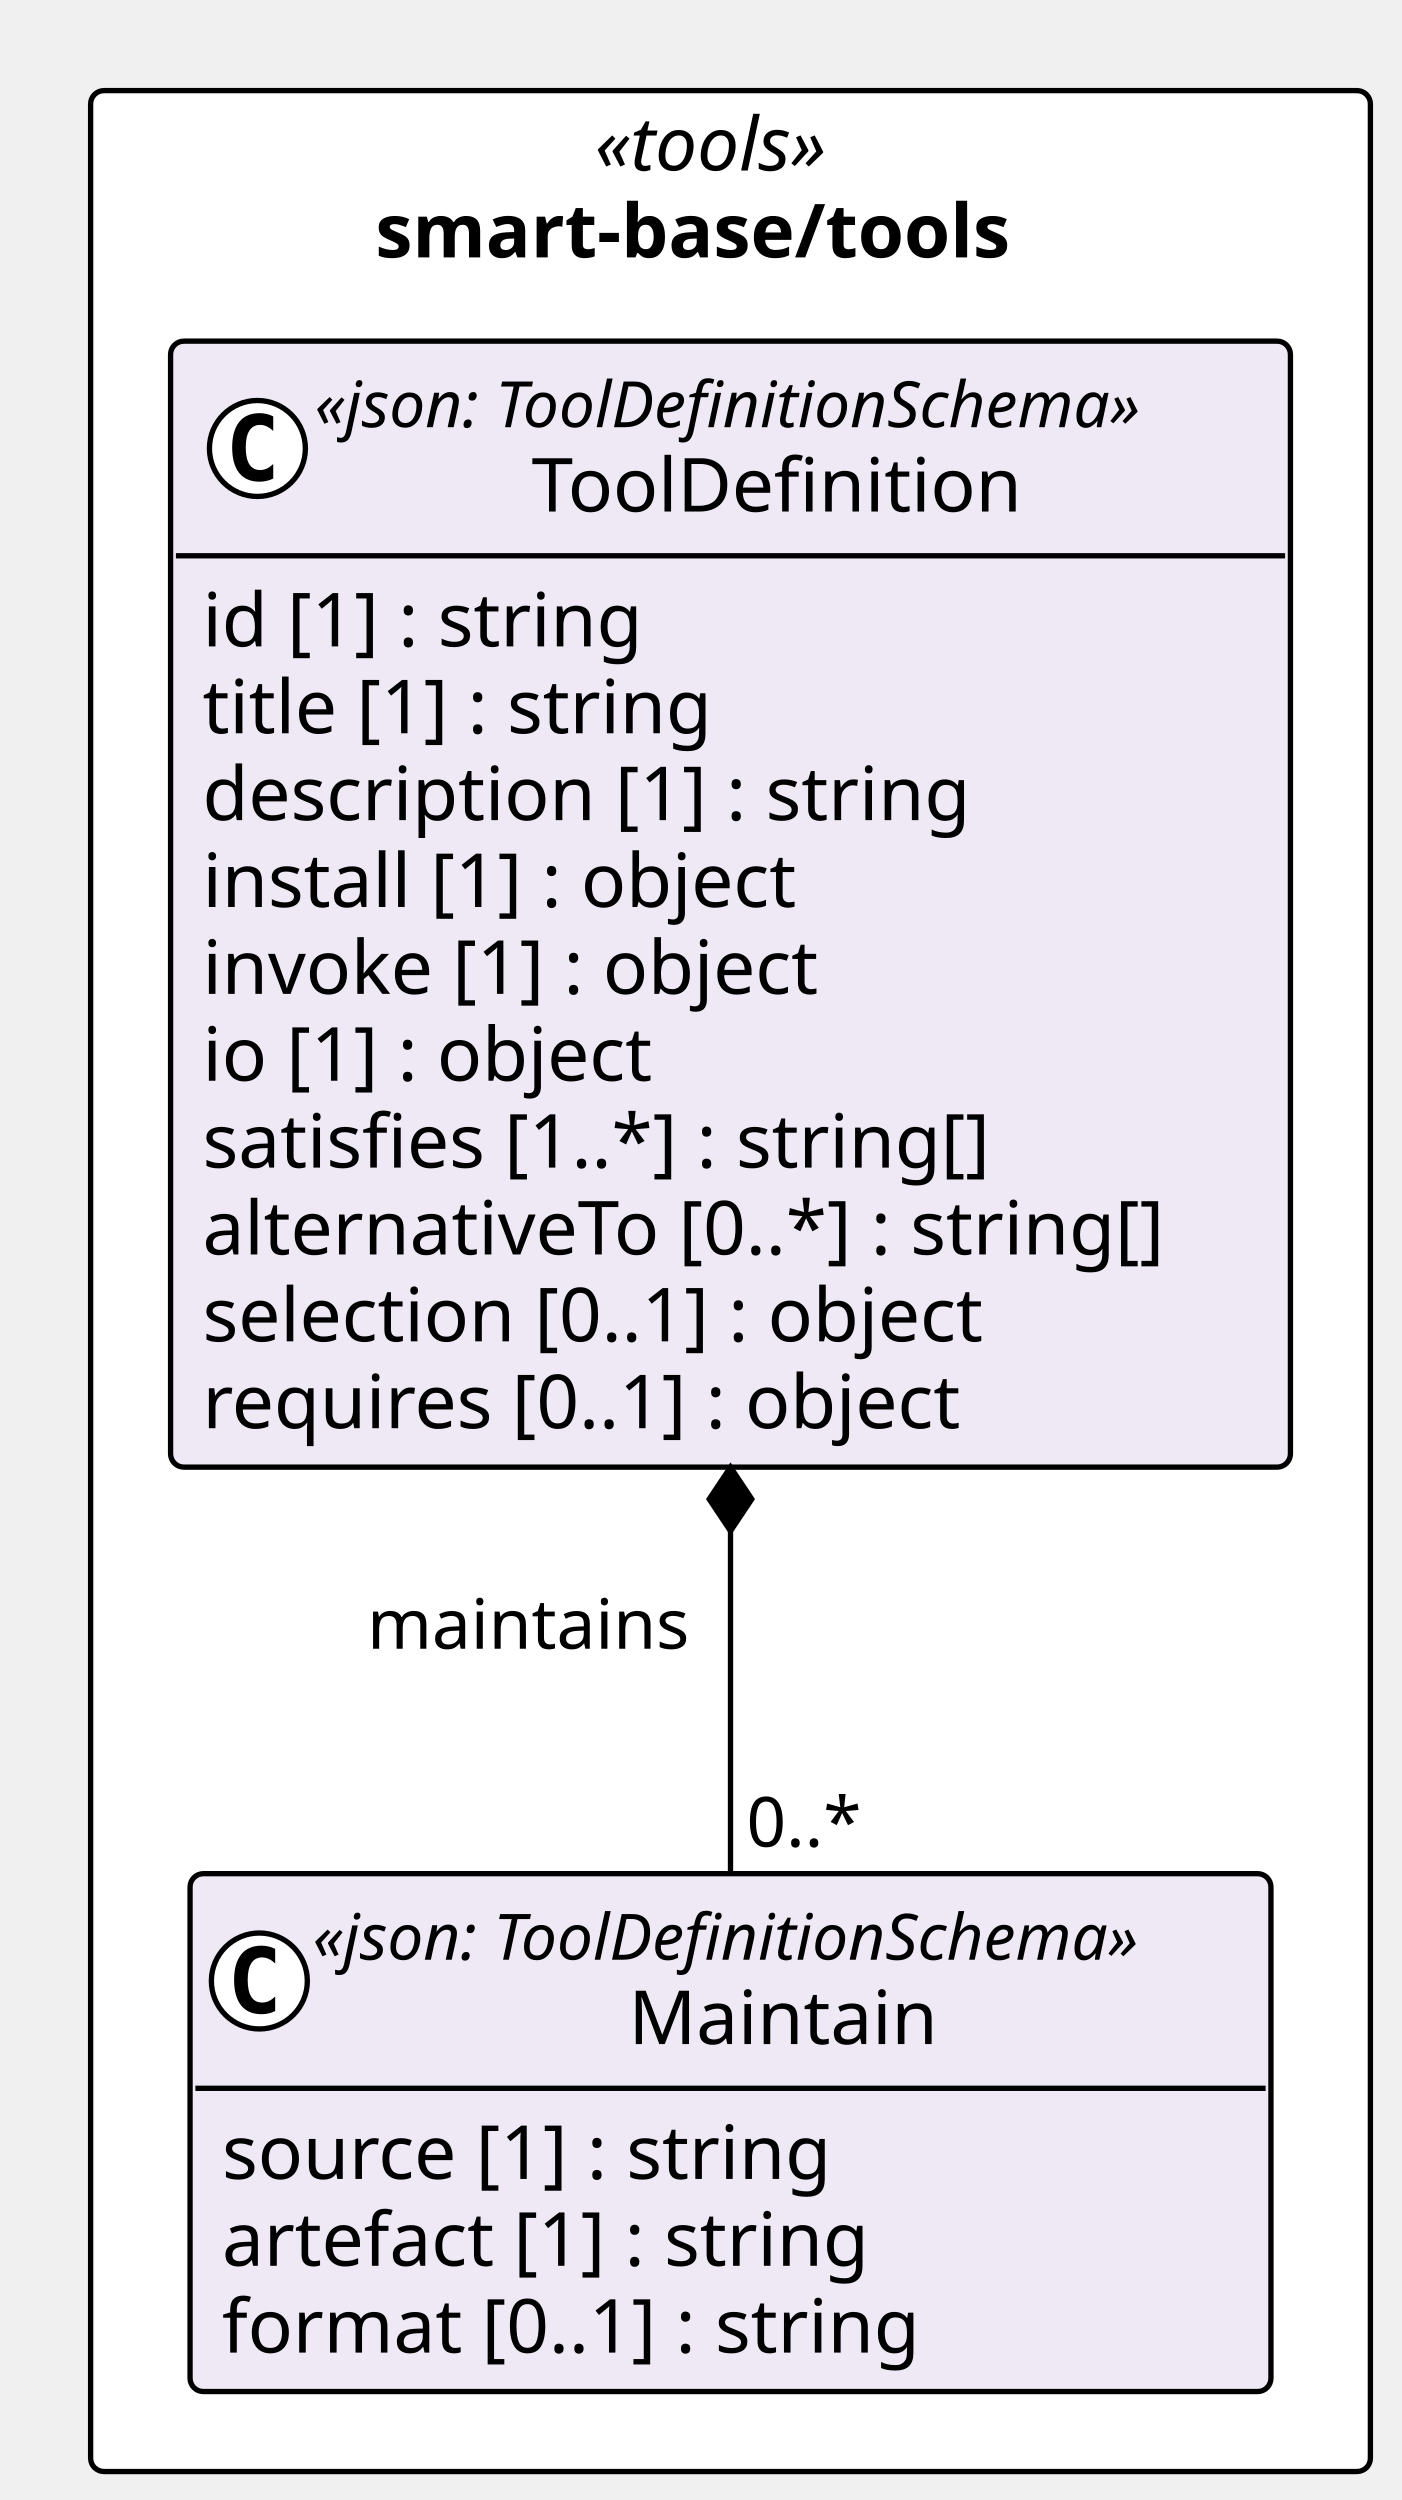
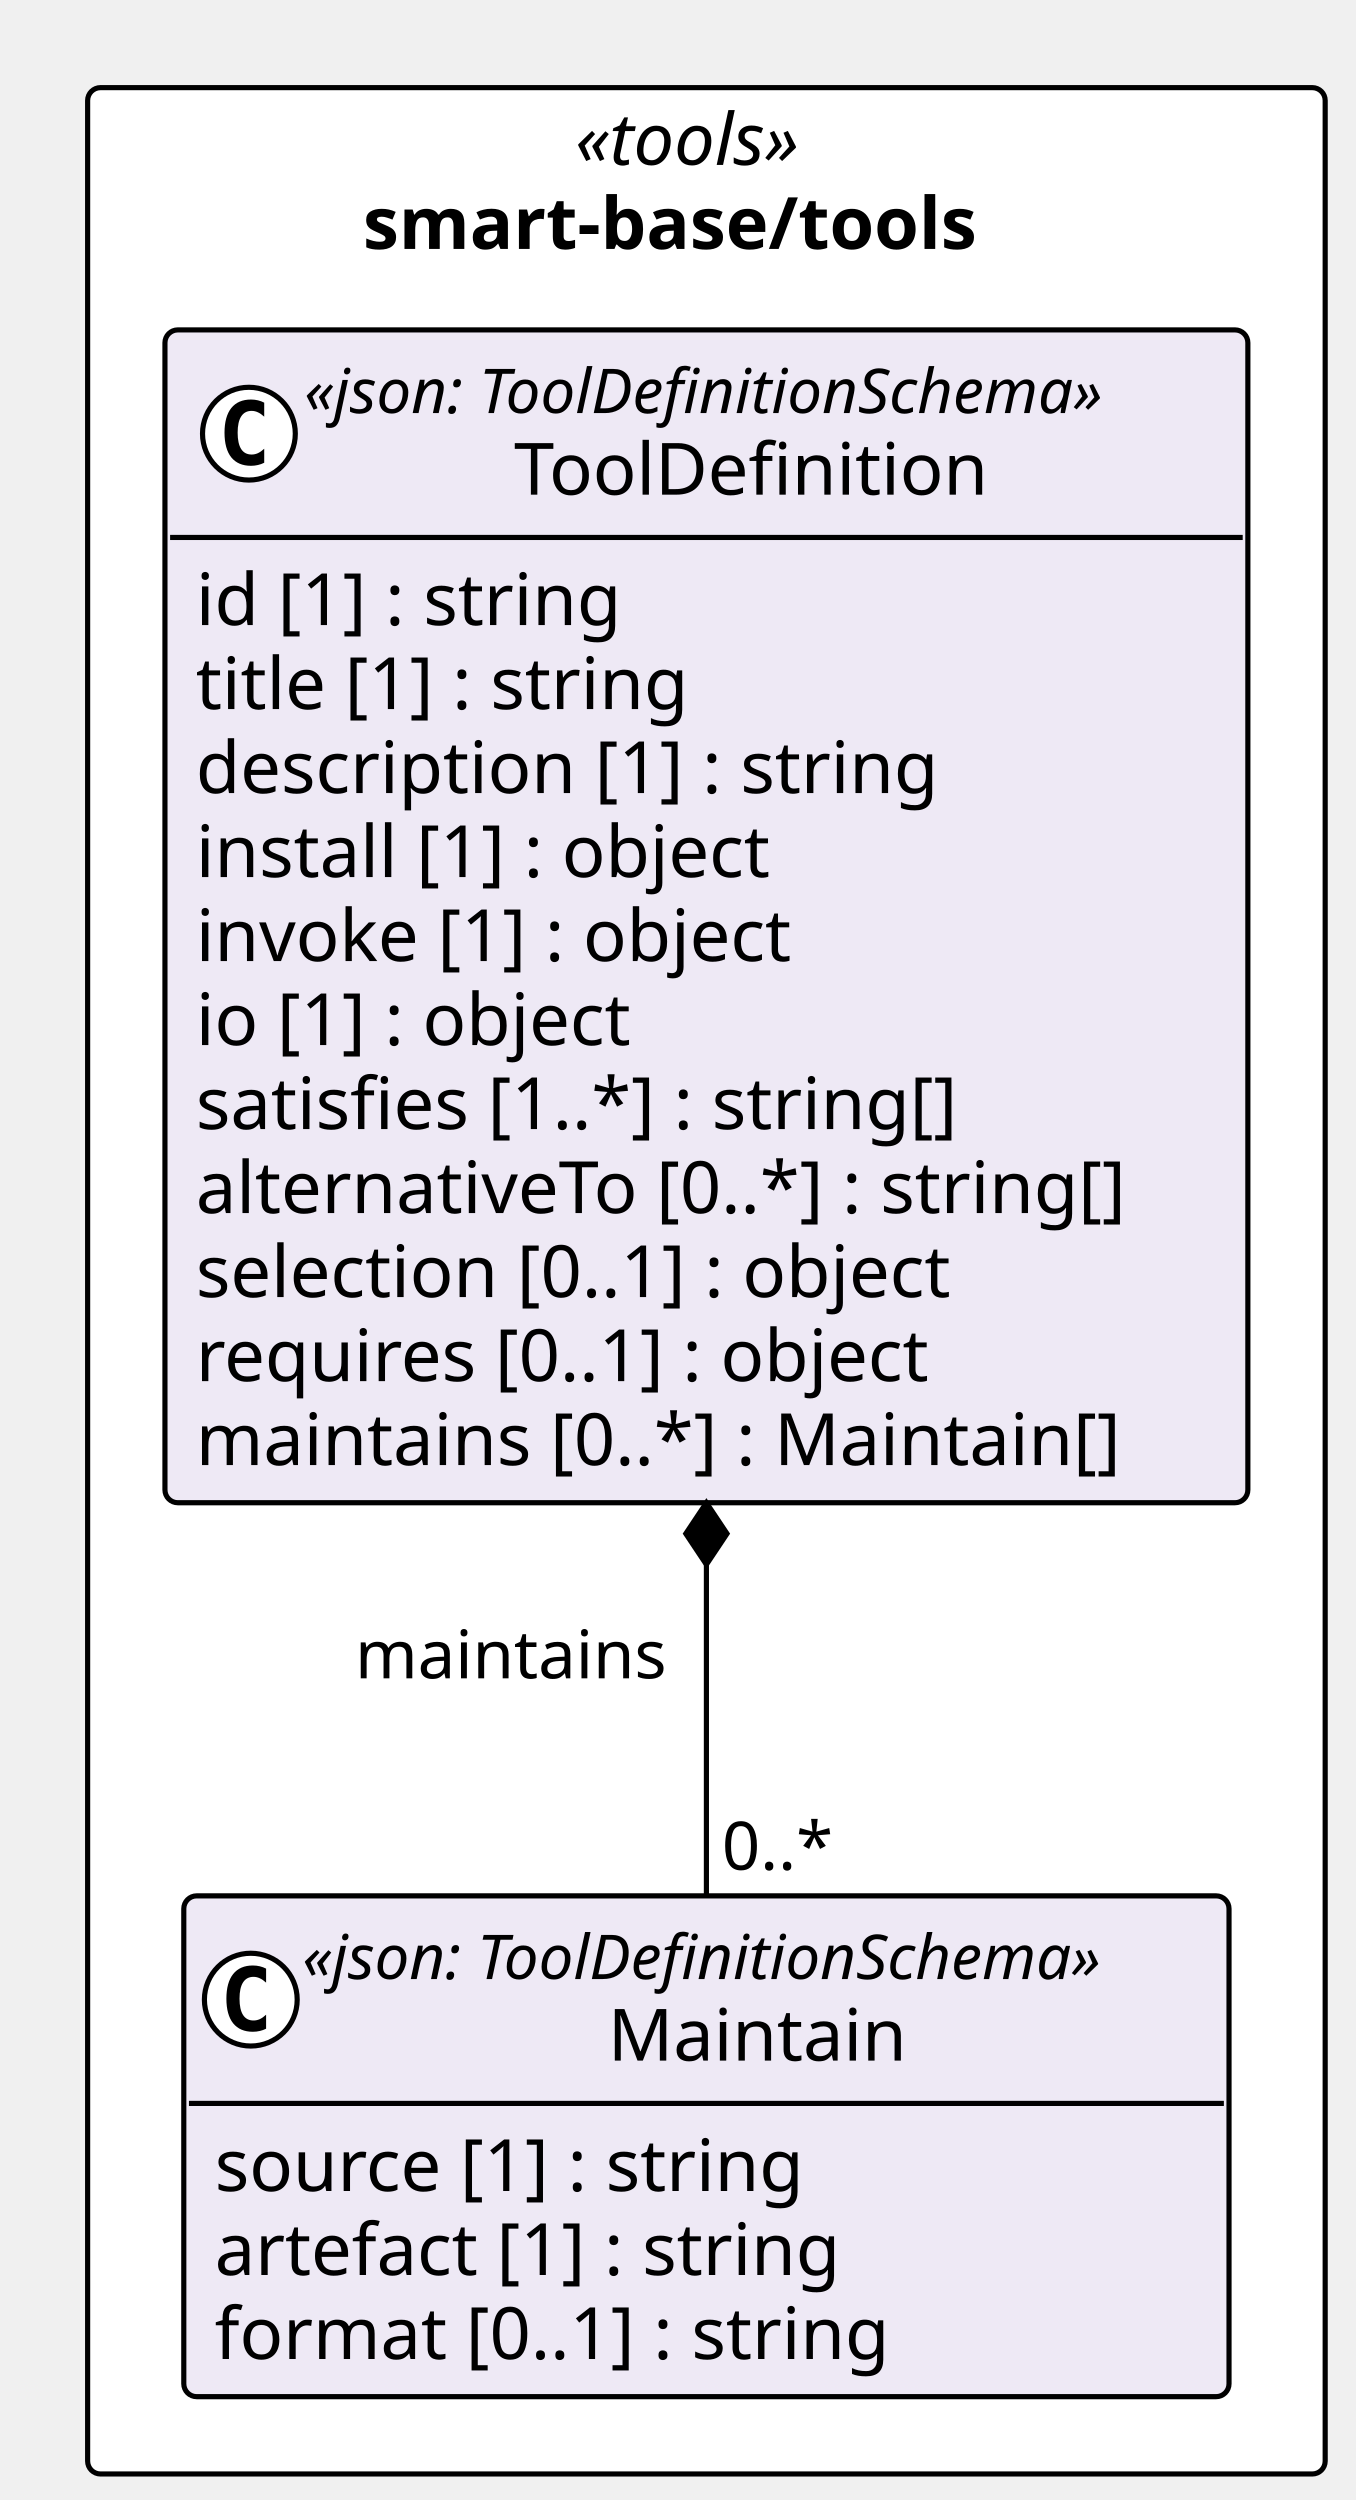
- <svg xmlns="http://www.w3.org/2000/svg" contentStyleType="text/css" height="469px" preserveAspectRatio="none" style="width:263px;height:469px;background:#FFFFFF;" version="1.1" viewBox="0 0 263 469" width="263px" zoomAndPan="magnify">
+ <svg xmlns="http://www.w3.org/2000/svg" contentStyleType="text/css" height="485px" preserveAspectRatio="none" style="width:263px;height:485px;background:#FFFFFF;" version="1.1" viewBox="0 0 263 485" width="263px" zoomAndPan="magnify">
  <defs />
  <g>
-     <rect fill="#FFFFFF" height="446.656" rx="2.5" ry="2.5" style="stroke:#000000;stroke-width:1.0;" width="240.085" x="17" y="17" />
+     <rect fill="#FFFFFF" height="462.953" rx="2.5" ry="2.5" style="stroke:#000000;stroke-width:1.0;" width="240.085" x="17" y="17" />
    <text fill="#000000" font-family="Verdana" font-size="14" font-style="italic" lengthAdjust="spacing" textLength="50.935" x="111.575" y="31.995">«tools»</text>
    <text fill="#000000" font-family="Verdana" font-size="14" font-weight="bold" lengthAdjust="spacing" textLength="133.246" x="70.419" y="48.292">smart-base/tools</text>
    <g id="elem_smart_base_tools_Maintain">
-       <rect codeLine="11" fill="#EEE9F5" height="97.156" id="smart_base_tools_Maintain" rx="2.5" ry="2.5" style="stroke:#000000;stroke-width:1.0;" width="202.775" x="35.655" y="351.5" />
-       <ellipse cx="48.655" cy="371.633" fill="#FFFFFF" rx="9" ry="9" style="stroke:#000000;stroke-width:1.0;" />
-       <path d="M51.623,377.273 Q51.045,377.57 50.405,377.711 Q49.764,377.867 49.061,377.867 Q46.561,377.867 45.233,376.227 Q43.92,374.57 43.92,371.445 Q43.92,368.32 45.233,366.664 Q46.561,365.008 49.061,365.008 Q49.764,365.008 50.405,365.164 Q51.061,365.32 51.623,365.617 L51.623,368.336 Q50.998,367.758 50.405,367.492 Q49.811,367.211 49.186,367.211 Q47.842,367.211 47.155,368.289 Q46.467,369.352 46.467,371.445 Q46.467,373.539 47.155,374.617 Q47.842,375.68 49.186,375.68 Q49.811,375.68 50.405,375.414 Q50.998,375.133 51.623,374.555 L51.623,377.273 Z " fill="#000000" />
-       <text fill="#000000" font-family="Verdana" font-size="12" font-style="italic" lengthAdjust="spacing" textLength="178.775" x="58.655" y="367.639">«json: ToolDefinitionSchema»</text>
-       <text fill="#000000" font-family="Verdana" font-size="14" lengthAdjust="spacing" textLength="60.252" x="117.916" y="383.464">Maintain</text>
-       <line style="stroke:#000000;stroke-width:1.0;" x1="36.655" x2="237.43" y1="391.766" y2="391.766" />
-       <text fill="#000000" font-family="Verdana" font-size="14" lengthAdjust="spacing" textLength="124.886" x="41.655" y="408.761">source [1] : string</text>
-       <text fill="#000000" font-family="Verdana" font-size="14" lengthAdjust="spacing" textLength="133.219" x="41.655" y="425.058">artefact [1] : string</text>
-       <text fill="#000000" font-family="Verdana" font-size="14" lengthAdjust="spacing" textLength="142.851" x="41.655" y="441.354">format [0..1] : string</text>
+       <rect codeLine="11" fill="#EEE9F5" height="97.156" id="smart_base_tools_Maintain" rx="2.5" ry="2.5" style="stroke:#000000;stroke-width:1.0;" width="202.775" x="35.655" y="367.797" />
+       <ellipse cx="48.655" cy="387.93" fill="#FFFFFF" rx="9" ry="9" style="stroke:#000000;stroke-width:1.0;" />
+       <path d="M51.623,393.57 Q51.045,393.867 50.405,394.008 Q49.764,394.164 49.061,394.164 Q46.561,394.164 45.233,392.523 Q43.92,390.867 43.92,387.742 Q43.92,384.617 45.233,382.961 Q46.561,381.305 49.061,381.305 Q49.764,381.305 50.405,381.461 Q51.061,381.617 51.623,381.914 L51.623,384.633 Q50.998,384.055 50.405,383.789 Q49.811,383.508 49.186,383.508 Q47.842,383.508 47.155,384.586 Q46.467,385.648 46.467,387.742 Q46.467,389.836 47.155,390.914 Q47.842,391.977 49.186,391.977 Q49.811,391.977 50.405,391.711 Q50.998,391.43 51.623,390.852 L51.623,393.57 Z " fill="#000000" />
+       <text fill="#000000" font-family="Verdana" font-size="12" font-style="italic" lengthAdjust="spacing" textLength="178.775" x="58.655" y="383.935">«json: ToolDefinitionSchema»</text>
+       <text fill="#000000" font-family="Verdana" font-size="14" lengthAdjust="spacing" textLength="60.252" x="117.916" y="399.761">Maintain</text>
+       <line style="stroke:#000000;stroke-width:1.0;" x1="36.655" x2="237.43" y1="408.062" y2="408.062" />
+       <text fill="#000000" font-family="Verdana" font-size="14" lengthAdjust="spacing" textLength="124.886" x="41.655" y="425.058">source [1] : string</text>
+       <text fill="#000000" font-family="Verdana" font-size="14" lengthAdjust="spacing" textLength="133.219" x="41.655" y="441.354">artefact [1] : string</text>
+       <text fill="#000000" font-family="Verdana" font-size="14" lengthAdjust="spacing" textLength="142.851" x="41.655" y="457.651">format [0..1] : string</text>
    </g>
    <g id="elem_smart_base_tools_ToolDefinition">
-       <rect codeLine="16" fill="#EEE9F5" height="211.234" id="smart_base_tools_ToolDefinition" rx="2.5" ry="2.5" style="stroke:#000000;stroke-width:1.0;" width="210.085" x="32" y="64" />
+       <rect codeLine="16" fill="#EEE9F5" height="227.531" id="smart_base_tools_ToolDefinition" rx="2.5" ry="2.5" style="stroke:#000000;stroke-width:1.0;" width="210.085" x="32" y="64" />
      <ellipse cx="48.289" cy="84.133" fill="#FFFFFF" rx="9" ry="9" style="stroke:#000000;stroke-width:1.0;" />
      <path d="M51.258,89.773 Q50.68,90.07 50.039,90.211 Q49.399,90.367 48.696,90.367 Q46.196,90.367 44.867,88.727 Q43.555,87.07 43.555,83.945 Q43.555,80.82 44.867,79.164 Q46.196,77.508 48.696,77.508 Q49.399,77.508 50.039,77.664 Q50.696,77.82 51.258,78.117 L51.258,80.836 Q50.633,80.258 50.039,79.992 Q49.446,79.711 48.821,79.711 Q47.477,79.711 46.789,80.789 Q46.102,81.852 46.102,83.945 Q46.102,86.039 46.789,87.117 Q47.477,88.18 48.821,88.18 Q49.446,88.18 50.039,87.914 Q50.633,87.633 51.258,87.055 L51.258,89.773 Z " fill="#000000" />
      <text fill="#000000" font-family="Verdana" font-size="12" font-style="italic" lengthAdjust="spacing" textLength="178.775" x="59.02" y="80.139">«json: ToolDefinitionSchema»</text>
      <text fill="#000000" font-family="Verdana" font-size="14" lengthAdjust="spacing" textLength="97.364" x="99.726" y="95.964">ToolDefinition</text>
      <line style="stroke:#000000;stroke-width:1.0;" x1="33" x2="241.085" y1="104.266" y2="104.266" />
      <text fill="#000000" font-family="Verdana" font-size="14" lengthAdjust="spacing" textLength="90.863" x="38" y="121.261">id [1] : string</text>
      <text fill="#000000" font-family="Verdana" font-size="14" lengthAdjust="spacing" textLength="105.458" x="38" y="137.558">title [1] : string</text>
      <text fill="#000000" font-family="Verdana" font-size="14" lengthAdjust="spacing" textLength="155.928" x="38" y="153.855">description [1] : string</text>
      <text fill="#000000" font-family="Verdana" font-size="14" lengthAdjust="spacing" textLength="122.944" x="38" y="170.151">install [1] : object</text>
      <text fill="#000000" font-family="Verdana" font-size="14" lengthAdjust="spacing" textLength="127.374" x="38" y="186.448">invoke [1] : object</text>
      <text fill="#000000" font-family="Verdana" font-size="14" lengthAdjust="spacing" textLength="93.495" x="38" y="202.745">io [1] : object</text>
      <text fill="#000000" font-family="Verdana" font-size="14" lengthAdjust="spacing" textLength="162.183" x="38" y="219.042">satisfies [1..*] : string[]</text>
      <text fill="#000000" font-family="Verdana" font-size="14" lengthAdjust="spacing" textLength="198.085" x="38" y="235.339">alternativeTo [0..*] : string[]</text>
      <text fill="#000000" font-family="Verdana" font-size="14" lengthAdjust="spacing" textLength="161.773" x="38" y="251.636">selection [0..1] : object</text>
      <text fill="#000000" font-family="Verdana" font-size="14" lengthAdjust="spacing" textLength="156.529" x="38" y="267.933">requires [0..1] : object</text>
+       <text fill="#000000" font-family="Verdana" font-size="14" lengthAdjust="spacing" textLength="194.079" x="38" y="284.229">maintains [0..*] : Maintain[]</text>
    </g>
-     <line style="stroke:#000000;stroke-width:1.0;" x1="137.042" x2="137.042" y1="275.234" y2="351.5" />
-     <polygon fill="#000000" points="137.042,275.234,133.042,281.234,137.042,287.234,141.042,281.234,137.042,275.234" style="stroke:#000000;stroke-width:1.0;" />
-     <text fill="#000000" font-family="Verdana" font-size="13" lengthAdjust="spacing" textLength="64.168" x="68.874" y="309.301">maintains</text>
-     <text fill="#000000" font-family="Verdana" font-size="13" lengthAdjust="spacing" textLength="23.036" x="140.042" y="346.434">0..*</text>
+     <line style="stroke:#000000;stroke-width:1.0;" x1="137.042" x2="137.042" y1="291.531" y2="367.797" />
+     <polygon fill="#000000" points="137.042,291.531,133.042,297.531,137.042,303.531,141.042,297.531,137.042,291.531" style="stroke:#000000;stroke-width:1.0;" />
+     <text fill="#000000" font-family="Verdana" font-size="13" lengthAdjust="spacing" textLength="64.168" x="68.874" y="325.598">maintains</text>
+     <text fill="#000000" font-family="Verdana" font-size="13" lengthAdjust="spacing" textLength="23.036" x="140.042" y="362.731">0..*</text>
  </g>
</svg>
